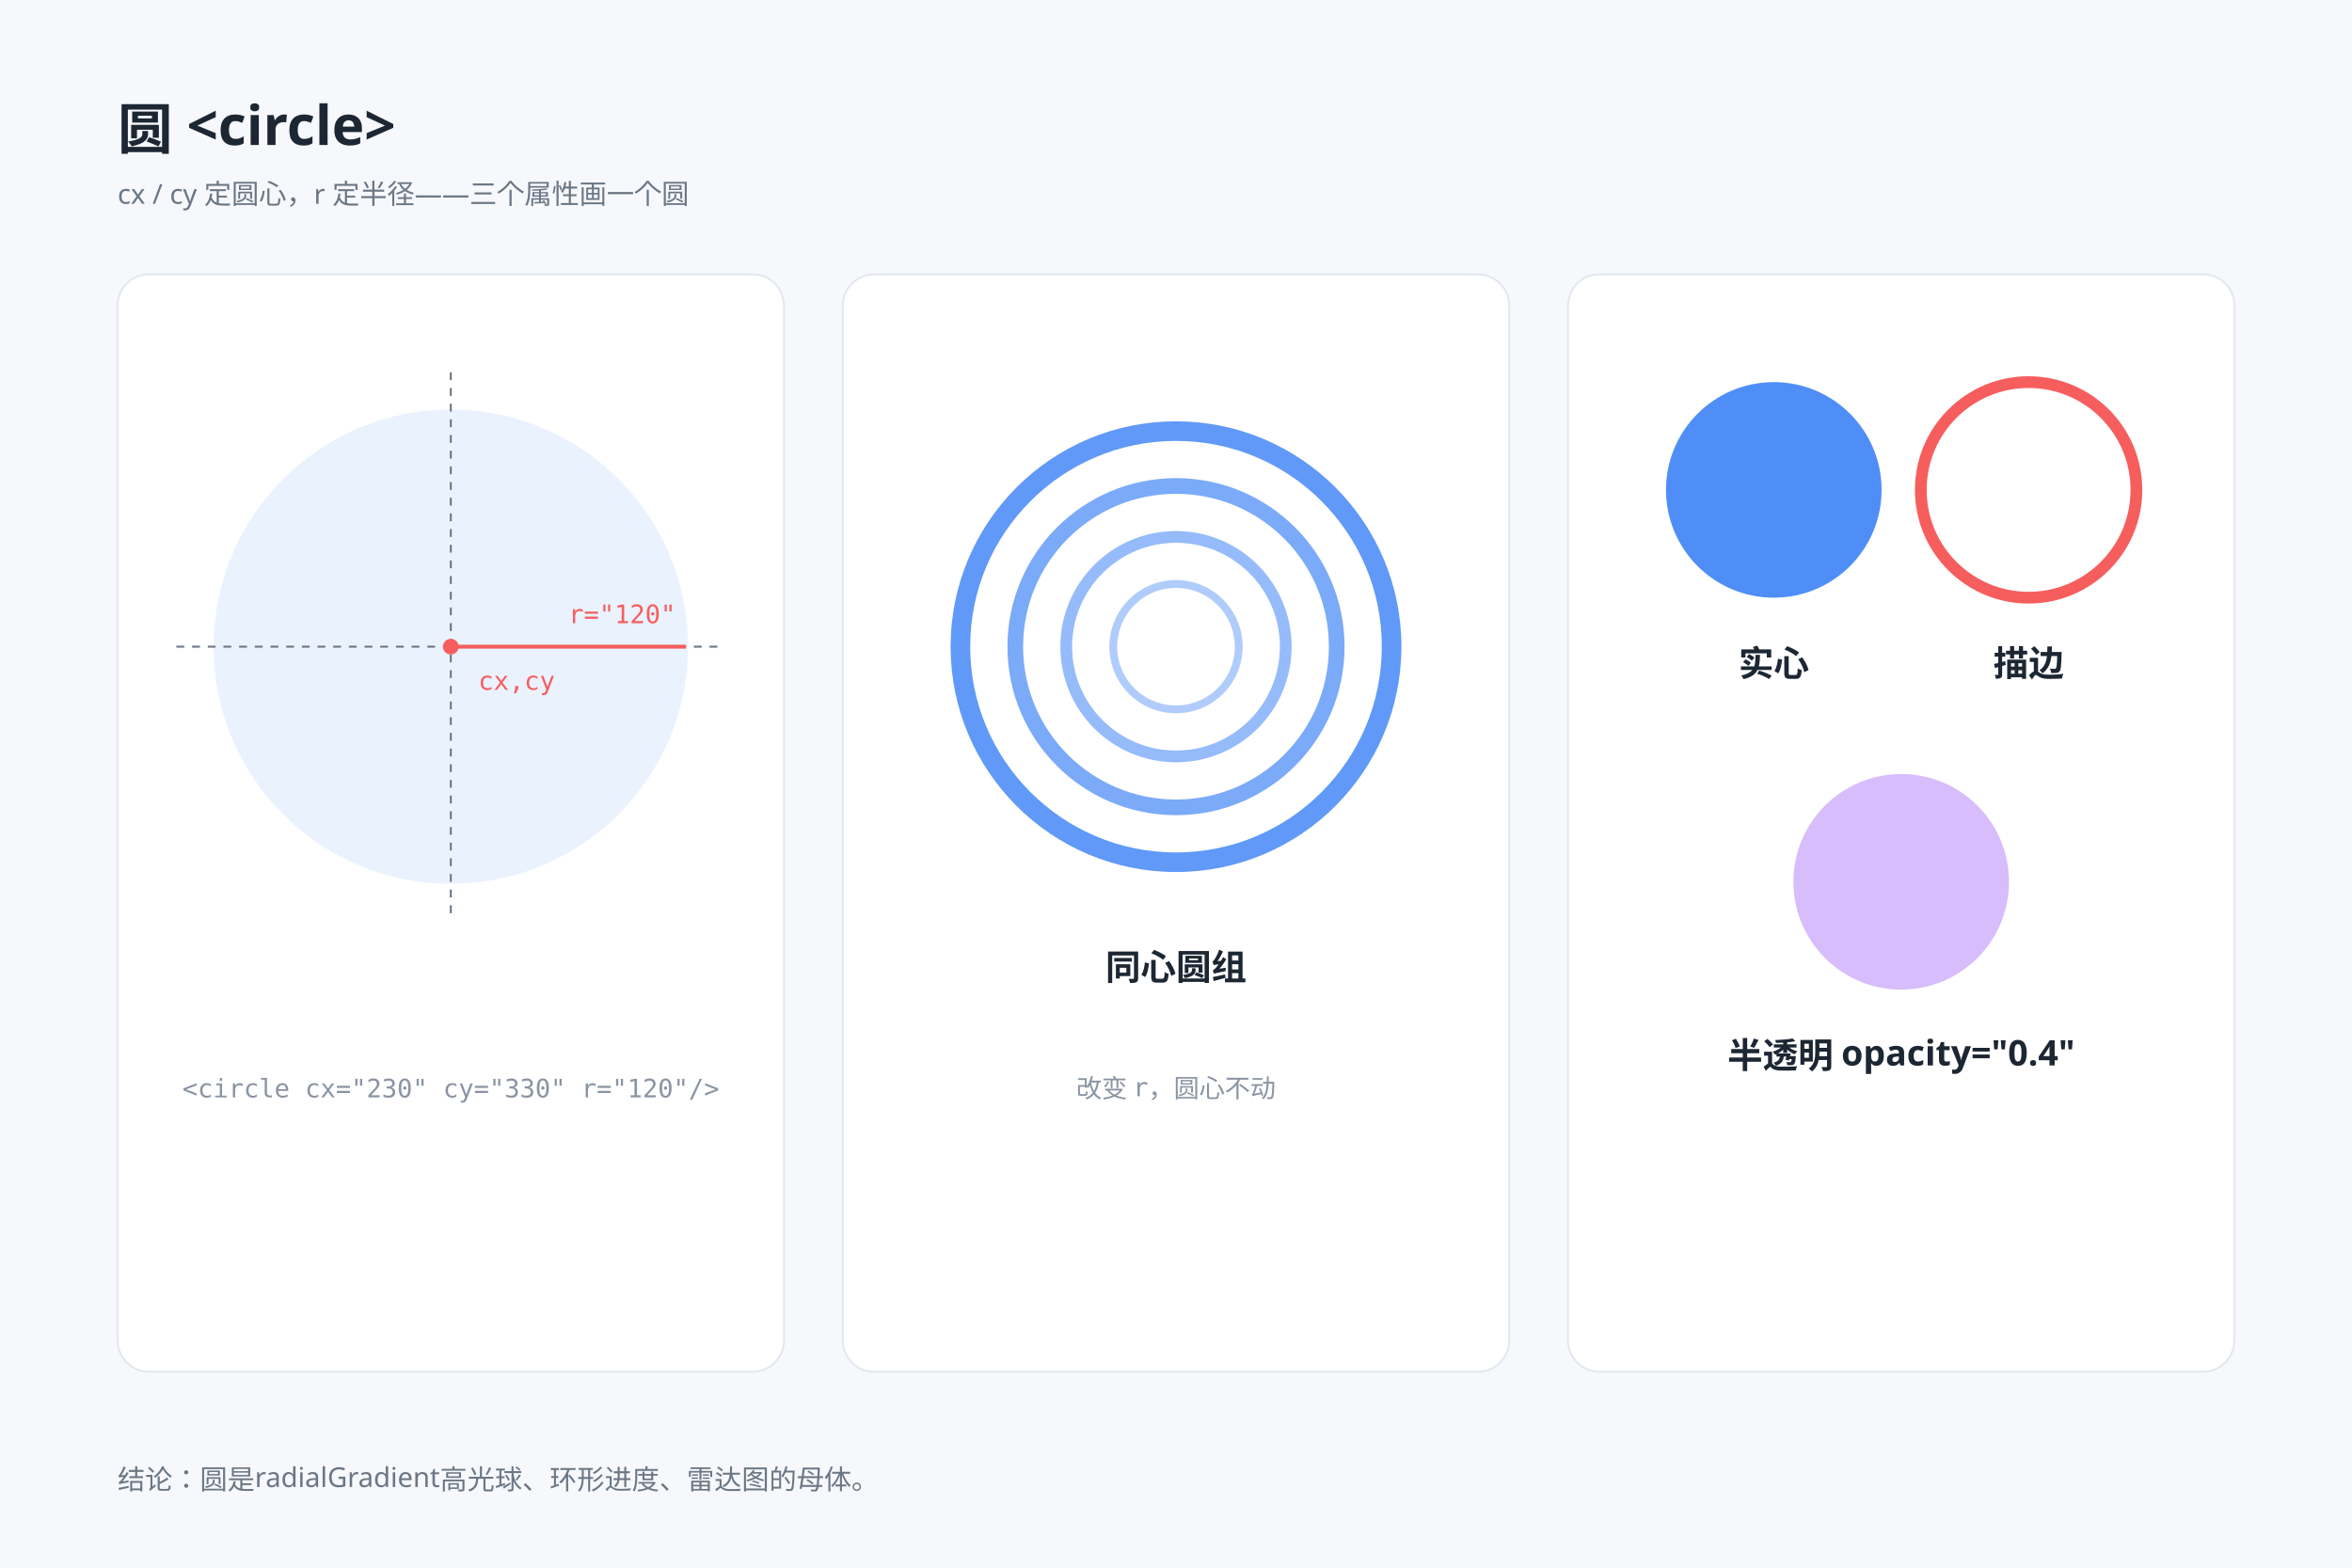
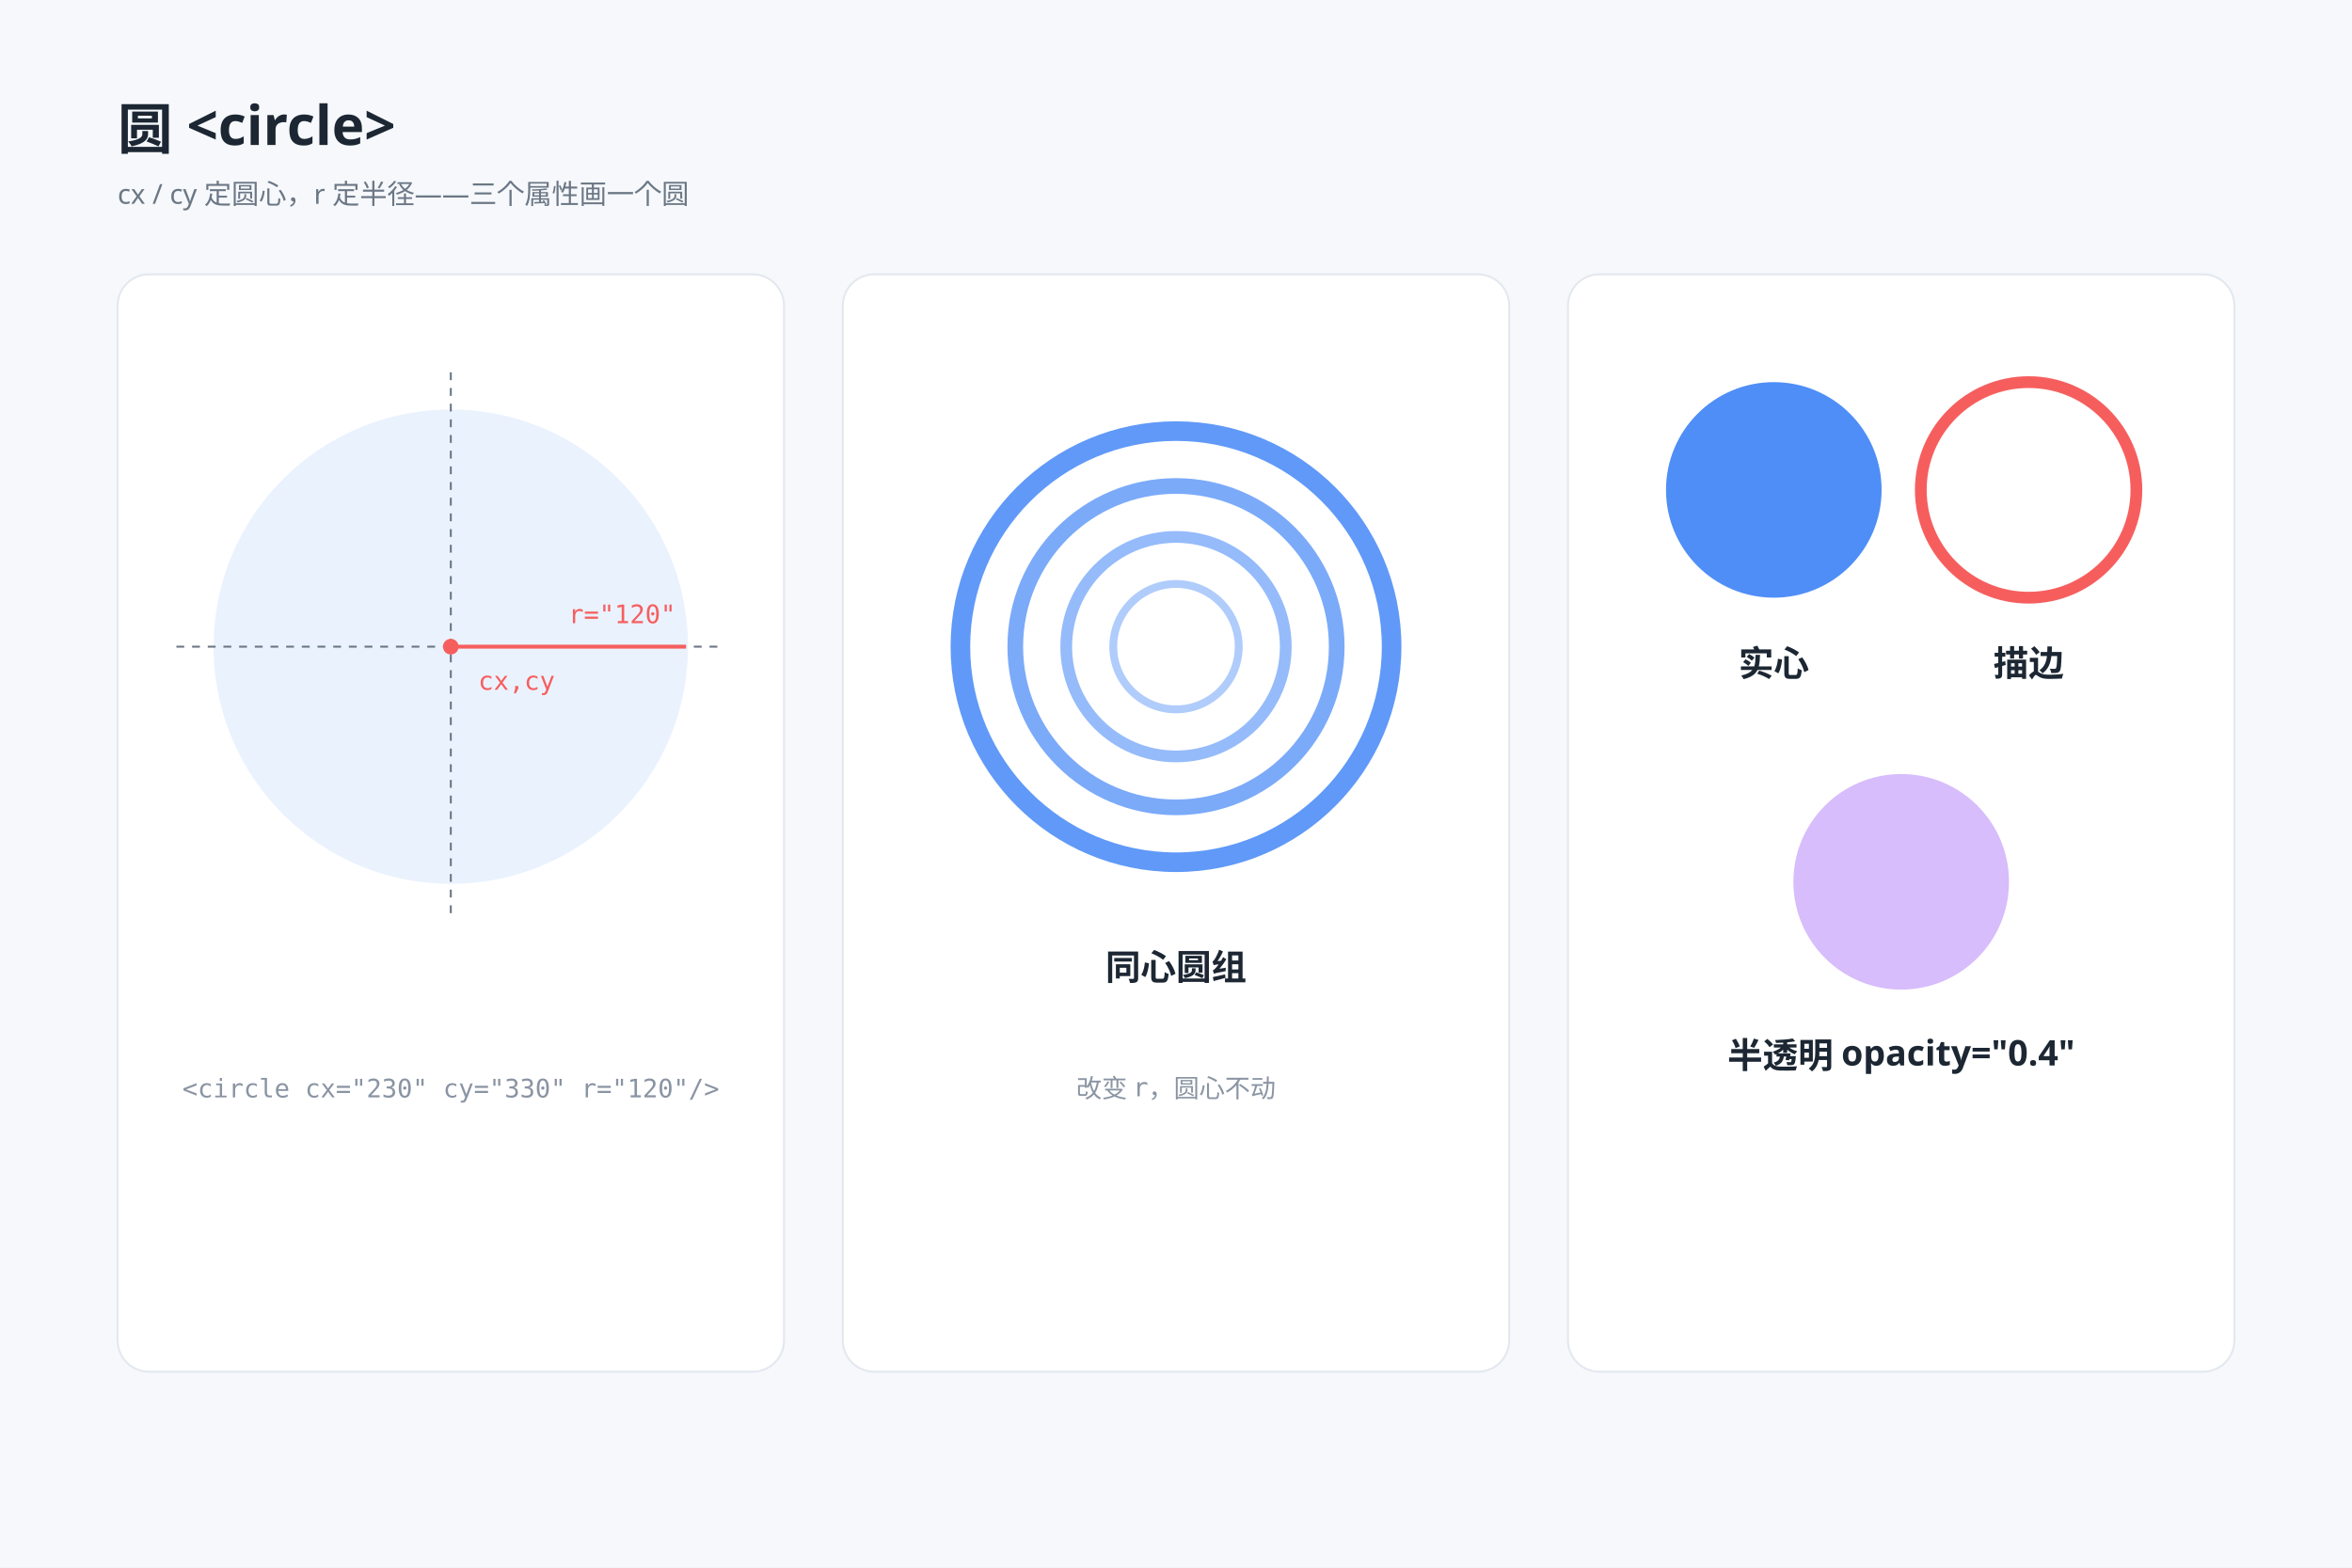
<svg xmlns="http://www.w3.org/2000/svg" width="1200" height="800" viewBox="0 0 1200 800" font-family="PingFang SC, Hiragino Sans GB, Microsoft YaHei, sans-serif">
  <rect width="1200" height="800" fill="#f6f8fb" />
  <text x="60" y="76" font-size="28" font-weight="700" fill="#1c2733">圆 &lt;circle&gt;</text>
  <text x="60" y="104" font-size="14" fill="#6b7785">cx / cy 定圆心，r 定半径——三个属性画一个圆</text>
  <g>
    <rect x="60" y="140" width="340" height="560" rx="16" fill="#ffffff" stroke="#e3e8ef" />
    <circle cx="230" cy="330" r="120" fill="#4f8ef7" opacity="0.12" stroke="#4f8ef7" stroke-width="2" />
    <line x1="230" y1="190" x2="230" y2="470" stroke="#6b7785" stroke-dasharray="4 4" />
    <line x1="90" y1="330" x2="370" y2="330" stroke="#6b7785" stroke-dasharray="4 4" />
    <circle cx="230" cy="330" r="4" fill="#f65e5e" />
    <line x1="230" y1="330" x2="350" y2="330" stroke="#f65e5e" stroke-width="2" />
    <text x="290" y="318" font-size="13" fill="#f65e5e" font-family="SFMono-Regular, Menlo, monospace">r="120"</text>
    <text x="244" y="352" font-size="13" fill="#f65e5e" font-family="SFMono-Regular, Menlo, monospace">cx,cy</text>
    <text x="230" y="560" font-size="13" fill="#8a94a3" text-anchor="middle" font-family="SFMono-Regular, Menlo, monospace">&lt;circle cx="230" cy="330" r="120"/&gt;</text>
  </g>
  <g>
    <rect x="430" y="140" width="340" height="560" rx="16" fill="#ffffff" stroke="#e3e8ef" />
    <circle cx="600" cy="330" r="110" fill="none" stroke="#4f8ef7" stroke-width="10" opacity="0.9" />
    <circle cx="600" cy="330" r="82" fill="none" stroke="#4f8ef7" stroke-width="8" opacity="0.75" />
    <circle cx="600" cy="330" r="56" fill="none" stroke="#4f8ef7" stroke-width="6" opacity="0.6" />
    <circle cx="600" cy="330" r="32" fill="none" stroke="#4f8ef7" stroke-width="4" opacity="0.45" />
    <text x="600" y="500" font-size="18" font-weight="600" fill="#1c2733" text-anchor="middle">同心圆组</text>
    <text x="600" y="560" font-size="13" fill="#8a94a3" text-anchor="middle" font-family="SFMono-Regular, Menlo, monospace">改变 r，圆心不动</text>
  </g>
  <g>
    <rect x="800" y="140" width="340" height="560" rx="16" fill="#ffffff" stroke="#e3e8ef" />
    <circle cx="905" cy="250" r="55" fill="#4f8ef7" />
    <text x="905" y="345" font-size="18" font-weight="600" fill="#1c2733" text-anchor="middle">实心</text>
    <circle cx="1035" cy="250" r="55" fill="none" stroke="#f65e5e" stroke-width="6" />
    <text x="1035" y="345" font-size="18" font-weight="600" fill="#1c2733" text-anchor="middle">描边</text>
    <circle cx="970" cy="450" r="55" fill="#9b59f5" opacity="0.4" />
    <text x="970" y="545" font-size="18" font-weight="600" fill="#1c2733" text-anchor="middle">半透明 opacity="0.4"</text>
  </g>
-   <text x="60" y="760" font-size="14" fill="#6b7785">结论：圆是radialGradient高光球、环形进度、雷达图的母体。</text>
</svg>
